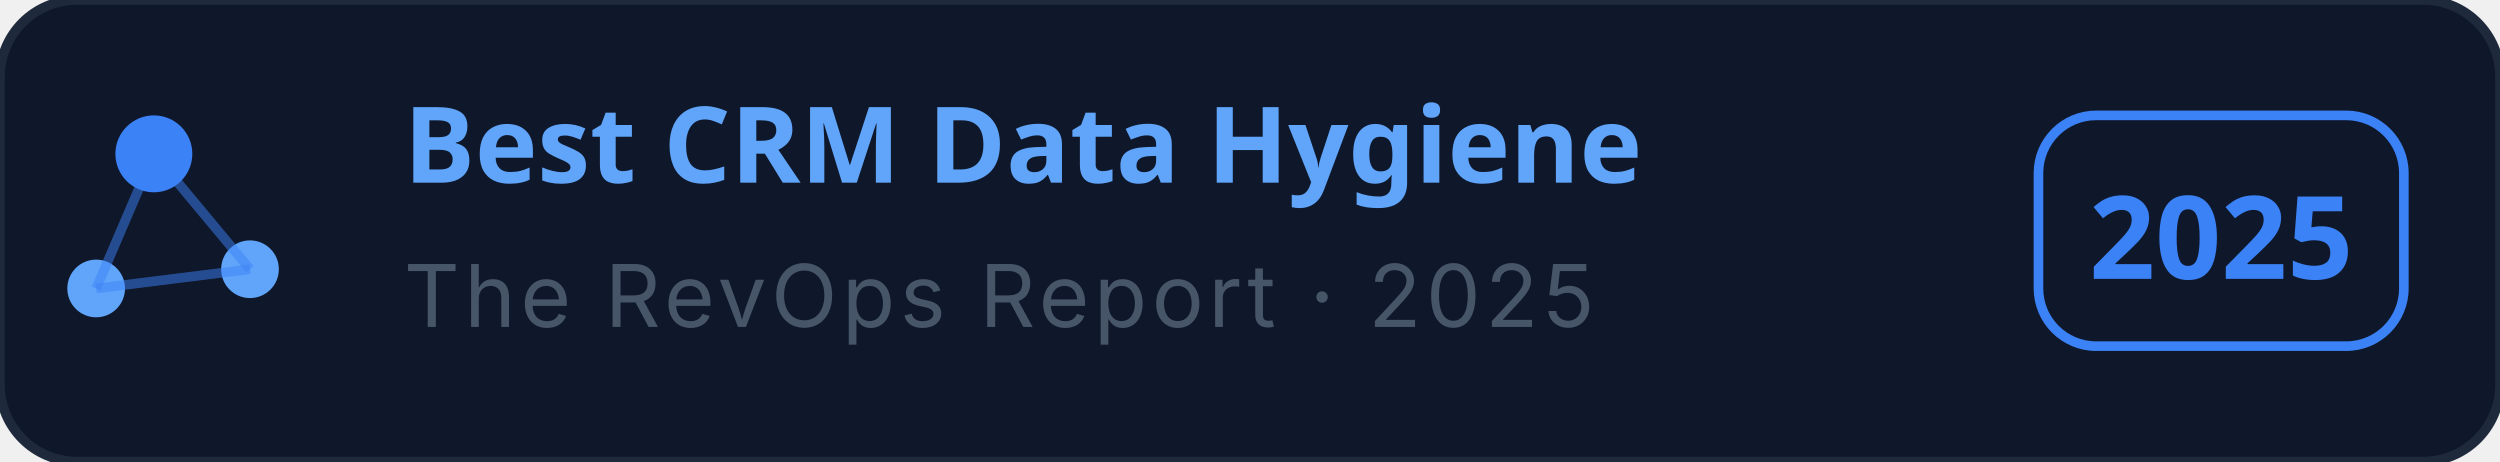
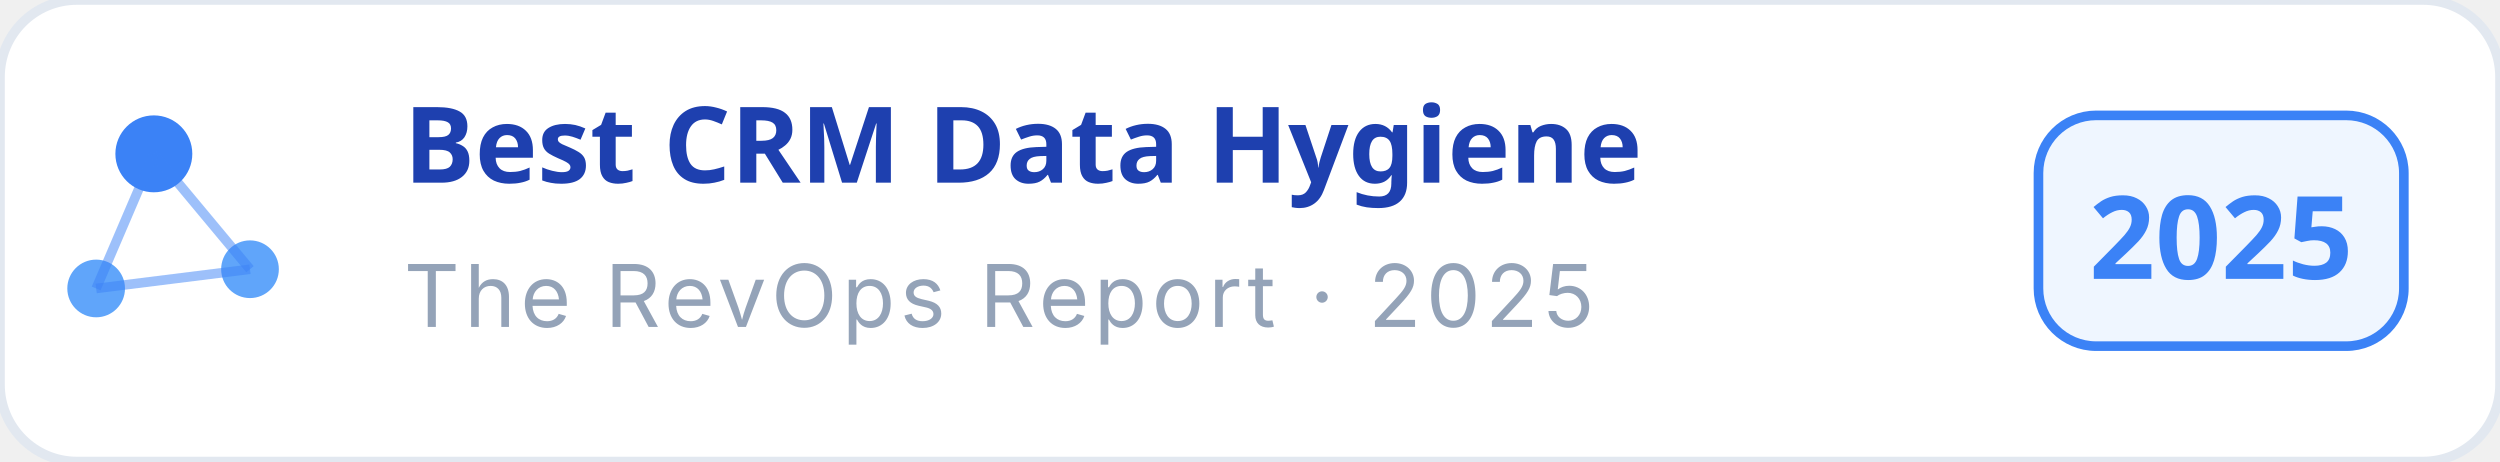
<svg xmlns="http://www.w3.org/2000/svg" viewBox="0 0 260 48" width="260" height="48">
-   <rect width="260" height="48" rx="8" fill="#0F172A" stroke="#1E293B" stroke-width="1" />
+   <rect width="260" height="48" rx="8" fill="#FFFFFF" stroke="#E2E8F0" stroke-width="1" />
  <circle cx="16" cy="16" r="4" fill="#3B82F6" />
  <circle cx="26" cy="28" r="3" fill="#60A5FA" />
  <circle cx="10" cy="30" r="3" fill="#60A5FA" />
  <line x1="16" y1="16" x2="26" y2="28" stroke="#3B82F6" stroke-width="1" opacity="0.5" />
  <line x1="16" y1="16" x2="10" y2="30" stroke="#3B82F6" stroke-width="1" opacity="0.5" />
  <line x1="10" y1="30" x2="26" y2="28" stroke="#3B82F6" stroke-width="1" opacity="0.5" />
-   <text x="42" y="19" fill="#60A5FA" font-family="'Space Grotesk', system-ui, sans-serif" font-size="11" font-weight="700">Best CRM Data Hygiene</text>
-   <text x="42" y="34" fill="#475569" font-family="'Inter', system-ui, sans-serif" font-size="9" letter-spacing="0.5">The RevOps Report · 2025</text>
-   <rect x="212" y="12" width="38" height="24" rx="6" fill="none" stroke="#3B82F6" stroke-width="1" />
+   <text x="42" y="19" fill="#1E40AF" font-family="'Space Grotesk', system-ui, sans-serif" font-size="11" font-weight="700">Best CRM Data Hygiene</text>
+   <text x="42" y="34" fill="#94A3B8" font-family="'Inter', system-ui, sans-serif" font-size="9" letter-spacing="0.5">The RevOps Report · 2025</text>
+   <rect x="212" y="12" width="38" height="24" rx="6" fill="#EFF6FF" stroke="#3B82F6" stroke-width="1" />
  <text x="231" y="29" text-anchor="middle" fill="#3B82F6" font-family="'Space Grotesk', system-ui, sans-serif" font-size="12" font-weight="800">2025</text>
</svg>
